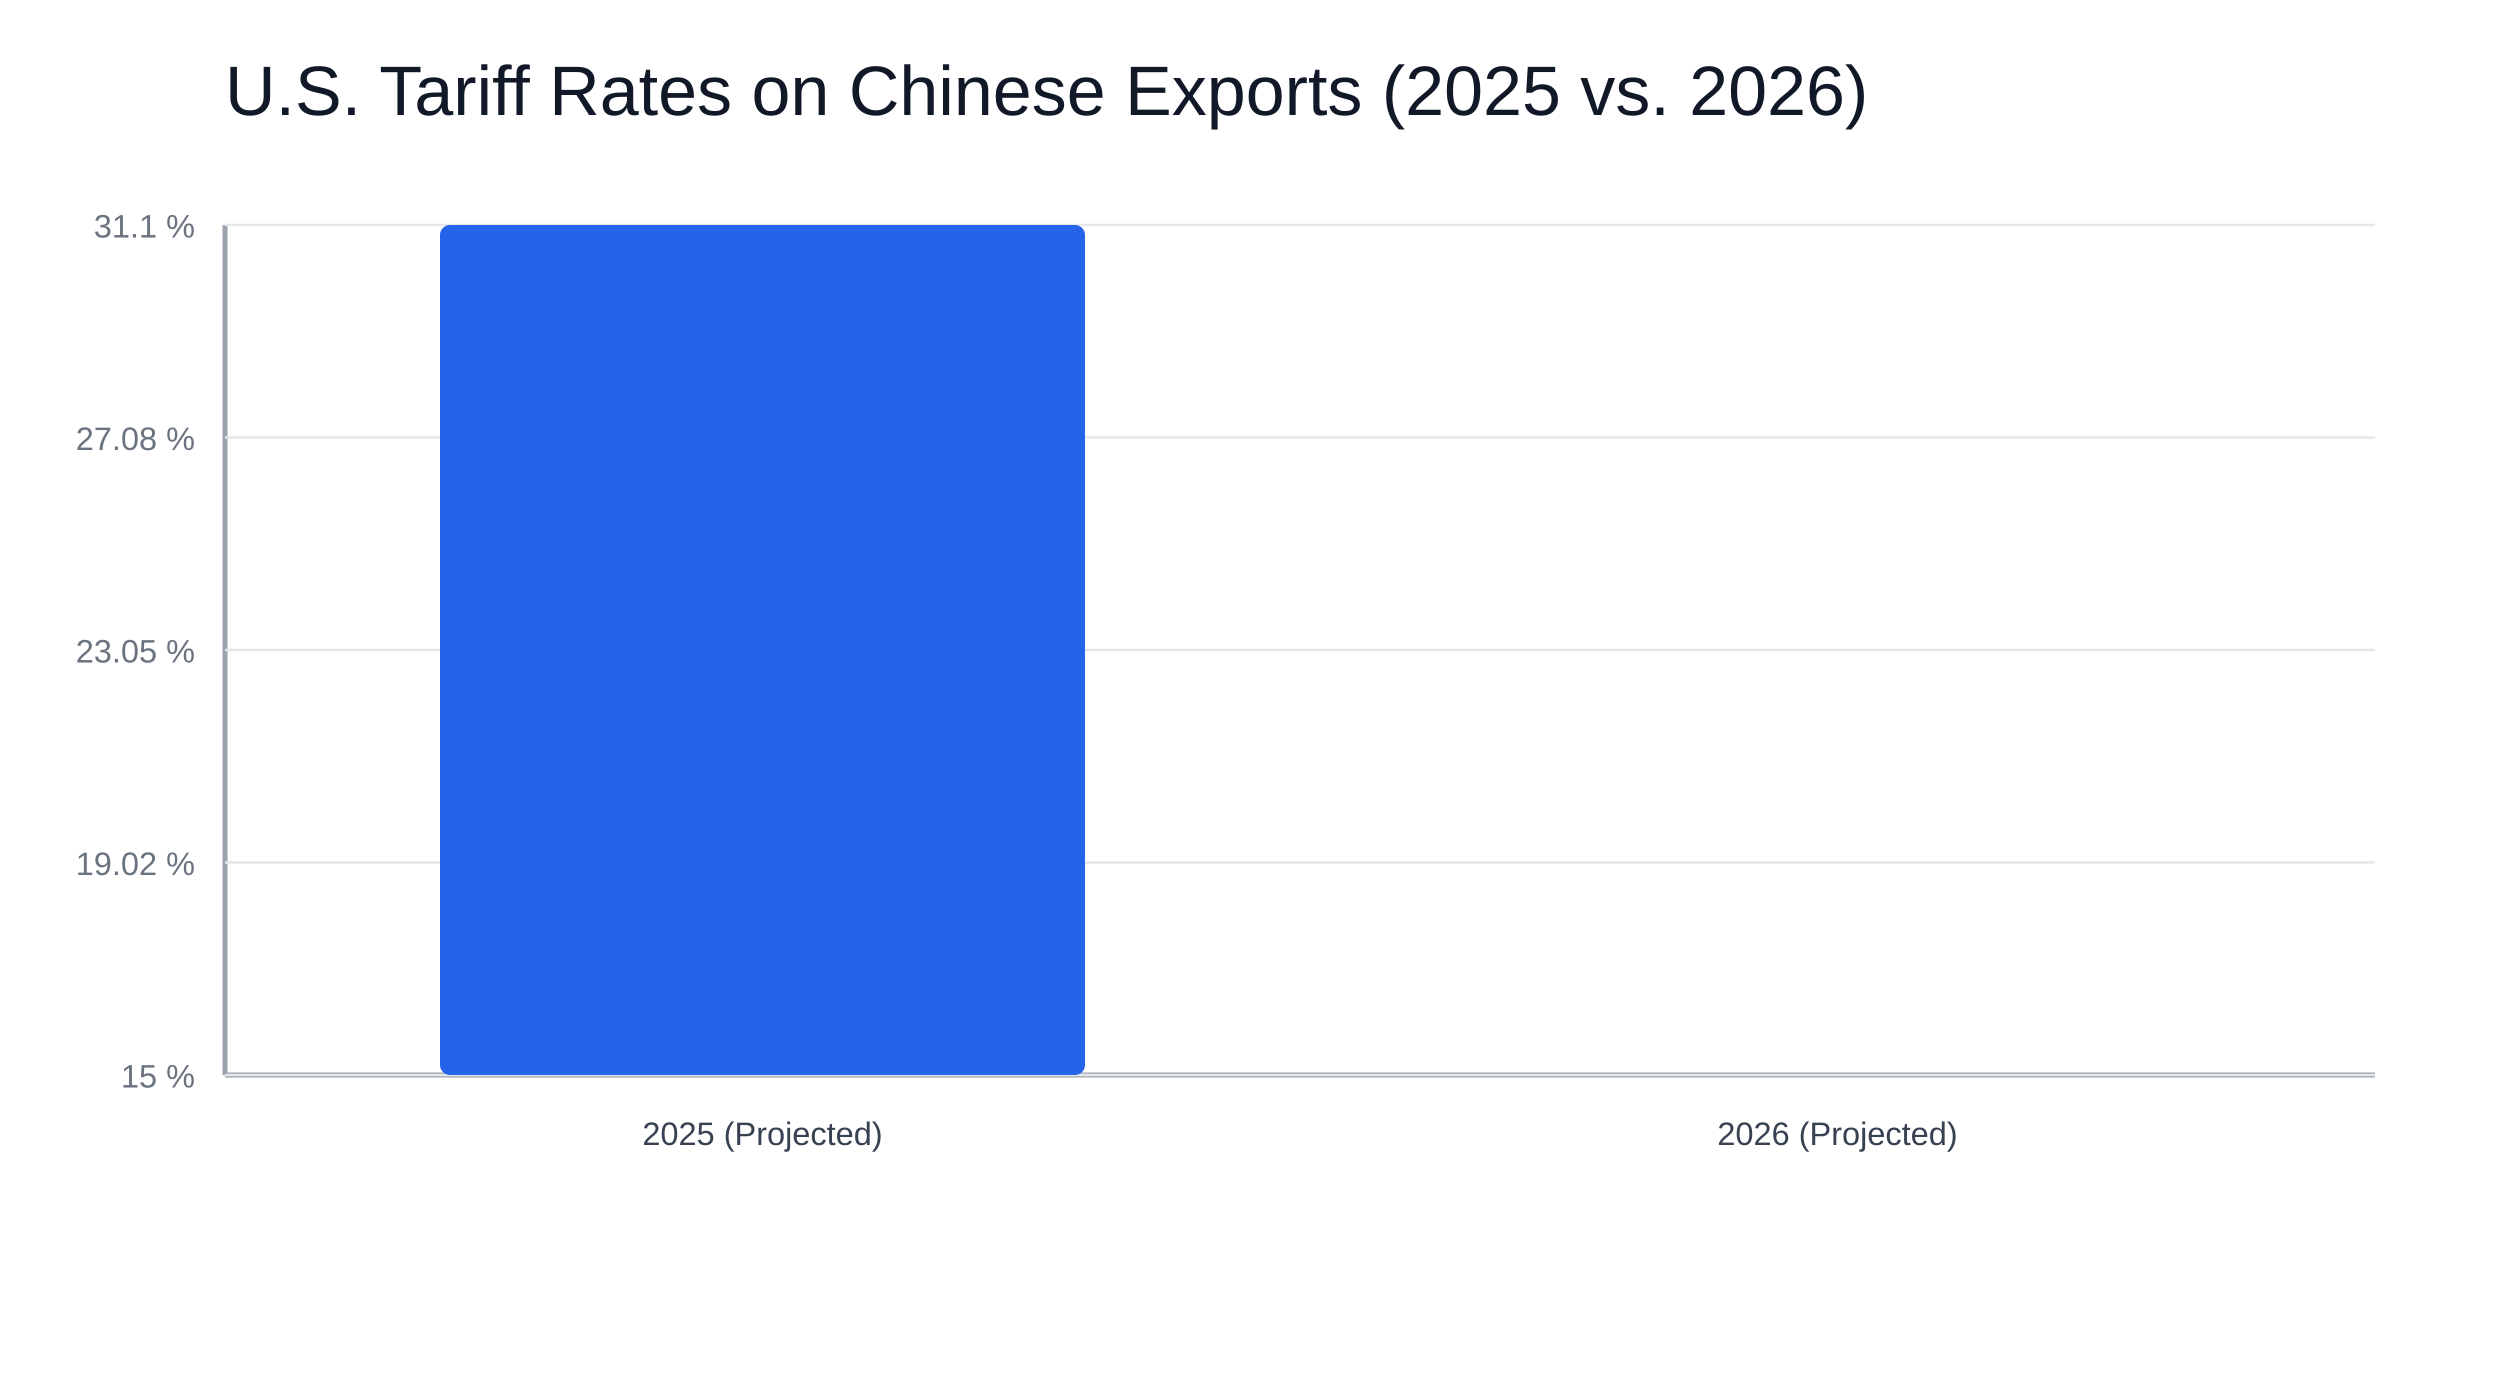
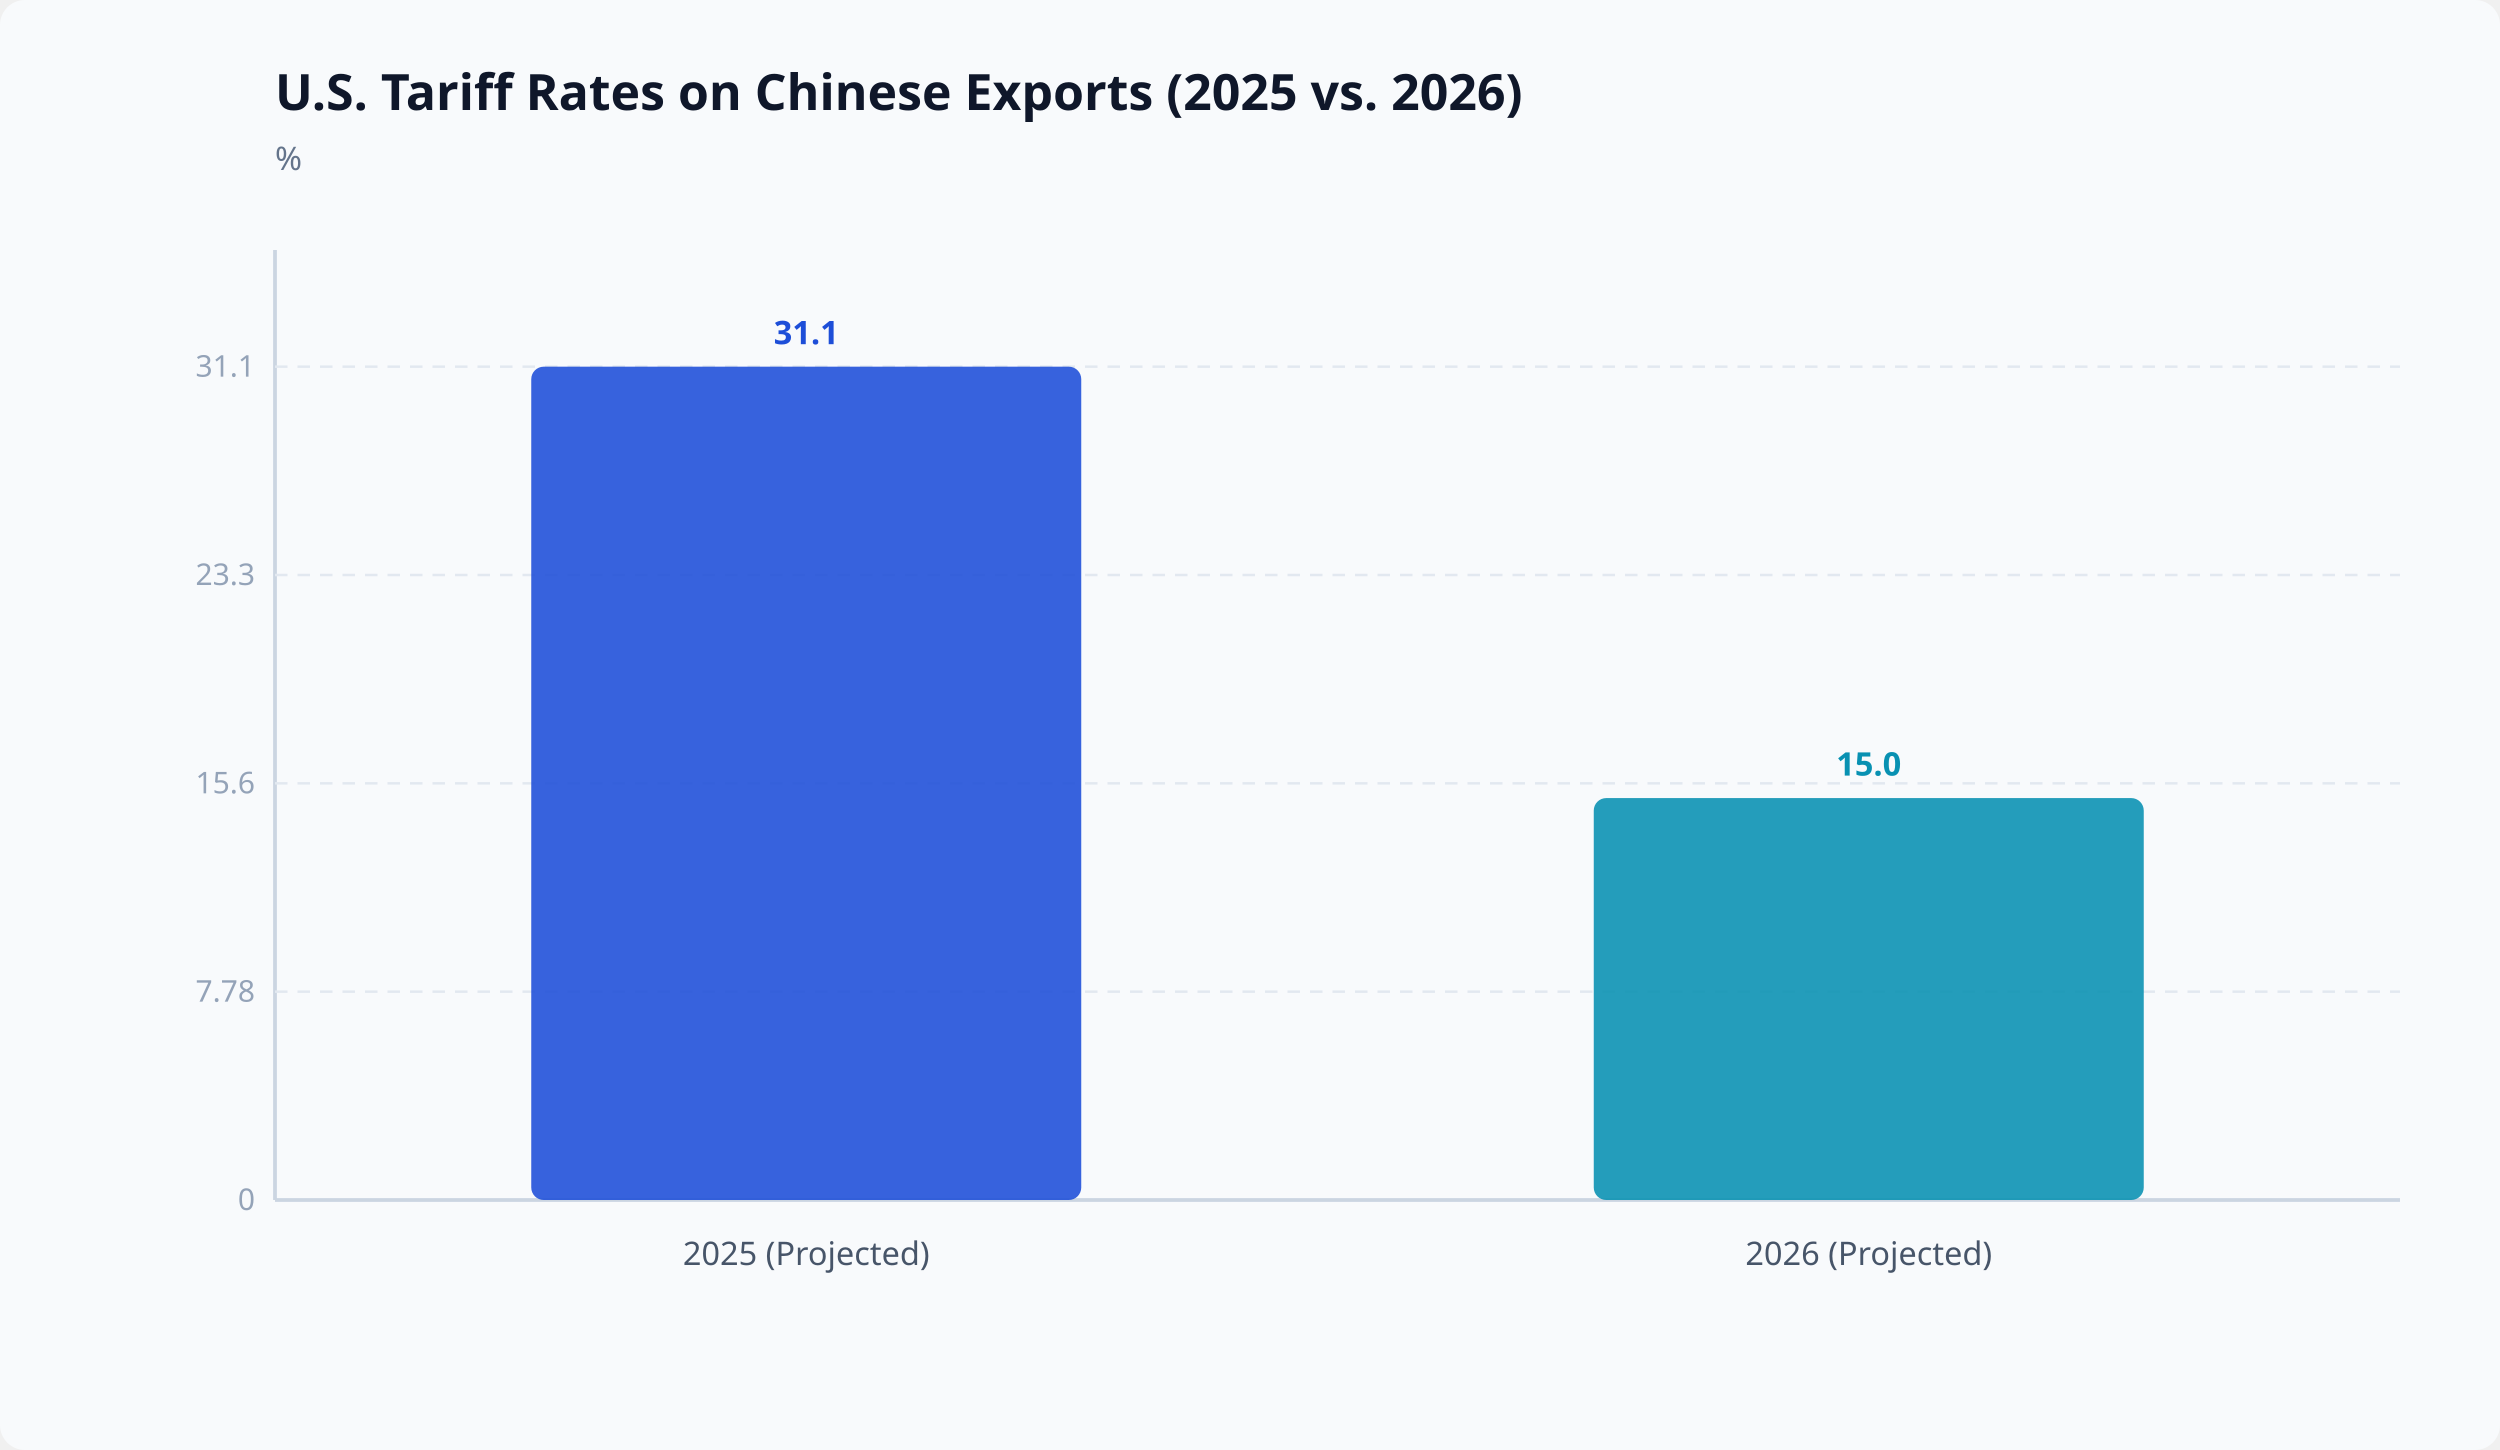
- <svg xmlns="http://www.w3.org/2000/svg" width="1000" height="560" viewBox="0 0 1000 560" role="img" aria-label="Bar chart showing the U.S. tariff rate on Chinese exports dropping from 31.1% in 2025 to 15% in 2026.">
-   <rect width="100%" height="100%" fill="#ffffff" />
-   <text x="90" y="46" font-size="28" font-family="Arial, sans-serif" fill="#111827">U.S. Tariff Rates on Chinese Exports (2025 vs. 2026)</text>
-   <line x1="90" y1="430" x2="950" y2="430" stroke="#9ca3af" stroke-width="2" />
-   <line x1="90" y1="90" x2="90" y2="430" stroke="#9ca3af" stroke-width="2" />
-   <line x1="90" y1="430.00" x2="950" y2="430.00" stroke="#e5e7eb" stroke-width="1" />
-   <text x="78" y="435.00" text-anchor="end" font-size="13" font-family="Arial, sans-serif" fill="#6b7280">15 %</text>
-   <line x1="90" y1="345.00" x2="950" y2="345.00" stroke="#e5e7eb" stroke-width="1" />
-   <text x="78" y="350.00" text-anchor="end" font-size="13" font-family="Arial, sans-serif" fill="#6b7280">19.02 %</text>
-   <line x1="90" y1="260.00" x2="950" y2="260.00" stroke="#e5e7eb" stroke-width="1" />
-   <text x="78" y="265.00" text-anchor="end" font-size="13" font-family="Arial, sans-serif" fill="#6b7280">23.05 %</text>
-   <line x1="90" y1="175.00" x2="950" y2="175.00" stroke="#e5e7eb" stroke-width="1" />
-   <text x="78" y="180.00" text-anchor="end" font-size="13" font-family="Arial, sans-serif" fill="#6b7280">27.08 %</text>
-   <line x1="90" y1="90.00" x2="950" y2="90.00" stroke="#e5e7eb" stroke-width="1" />
-   <text x="78" y="95.00" text-anchor="end" font-size="13" font-family="Arial, sans-serif" fill="#6b7280">31.1 %</text>
-   <rect x="176.00" y="90.00" width="258.00" height="340.00" fill="#2563eb" rx="4" />
-   <text x="305.00" y="458" text-anchor="middle" font-size="13" font-family="Arial, sans-serif" fill="#374151">2025 (Projected)</text>
-   <rect x="606.00" y="430.00" width="258.00" height="0.00" fill="#2563eb" rx="4" />
-   <text x="735.00" y="458" text-anchor="middle" font-size="13" font-family="Arial, sans-serif" fill="#374151">2026 (Projected)</text>
+ <svg xmlns="http://www.w3.org/2000/svg" width="1000" height="580" viewBox="0 0 1000 580" role="img" aria-label="Bar chart showing the U.S. tariff rate on Chinese exports dropping from 31.1% in 2025 to 15% in 2026.">
+   <rect width="100%" height="100%" fill="#f8fafc" rx="10" />
+   <text x="110" y="44" font-size="20" font-weight="700" font-family="'Segoe UI', system-ui, -apple-system, sans-serif" fill="#0f172a">U.S. Tariff Rates on Chinese Exports (2025 vs. 2026)</text>
+   <text x="110" y="68" font-size="13" font-family="'Segoe UI', system-ui, -apple-system, sans-serif" fill="#64748b">%</text>
+   <line x1="110" y1="100" x2="110" y2="480" stroke="#cbd5e1" stroke-width="1.5" />
+   <line x1="110" y1="480" x2="960" y2="480" stroke="#cbd5e1" stroke-width="1.5" />
+   <text x="102" y="484.00" text-anchor="end" font-size="12" font-family="'Segoe UI', system-ui, -apple-system, sans-serif" fill="#94a3b8">0</text>
+   <line x1="110" y1="396.67" x2="960" y2="396.67" stroke="#e2e8f0" stroke-width="1" stroke-dasharray="5,4" />
+   <text x="102" y="400.67" text-anchor="end" font-size="12" font-family="'Segoe UI', system-ui, -apple-system, sans-serif" fill="#94a3b8">7.78</text>
+   <line x1="110" y1="313.33" x2="960" y2="313.33" stroke="#e2e8f0" stroke-width="1" stroke-dasharray="5,4" />
+   <text x="102" y="317.33" text-anchor="end" font-size="12" font-family="'Segoe UI', system-ui, -apple-system, sans-serif" fill="#94a3b8">15.6</text>
+   <line x1="110" y1="230.00" x2="960" y2="230.00" stroke="#e2e8f0" stroke-width="1" stroke-dasharray="5,4" />
+   <text x="102" y="234.00" text-anchor="end" font-size="12" font-family="'Segoe UI', system-ui, -apple-system, sans-serif" fill="#94a3b8">23.3</text>
+   <line x1="110" y1="146.67" x2="960" y2="146.67" stroke="#e2e8f0" stroke-width="1" stroke-dasharray="5,4" />
+   <text x="102" y="150.67" text-anchor="end" font-size="12" font-family="'Segoe UI', system-ui, -apple-system, sans-serif" fill="#94a3b8">31.1</text>
+   <rect x="212.50" y="146.67" width="220.00" height="333.33" fill="#1d4ed8" rx="5" opacity="0.88" />
+   <text x="322.50" y="137.67" text-anchor="middle" font-size="13" font-weight="700" font-family="'Segoe UI', system-ui, -apple-system, sans-serif" fill="#1d4ed8">31.1</text>
+   <text x="322.50" y="506" text-anchor="middle" font-size="13" font-family="'Segoe UI', system-ui, -apple-system, sans-serif" fill="#475569">2025 (Projected)</text>
+   <rect x="637.50" y="319.23" width="220.00" height="160.77" fill="#0891b2" rx="5" opacity="0.88" />
+   <text x="747.50" y="310.23" text-anchor="middle" font-size="13" font-weight="700" font-family="'Segoe UI', system-ui, -apple-system, sans-serif" fill="#0891b2">15.0</text>
+   <text x="747.50" y="506" text-anchor="middle" font-size="13" font-family="'Segoe UI', system-ui, -apple-system, sans-serif" fill="#475569">2026 (Projected)</text>
</svg>
